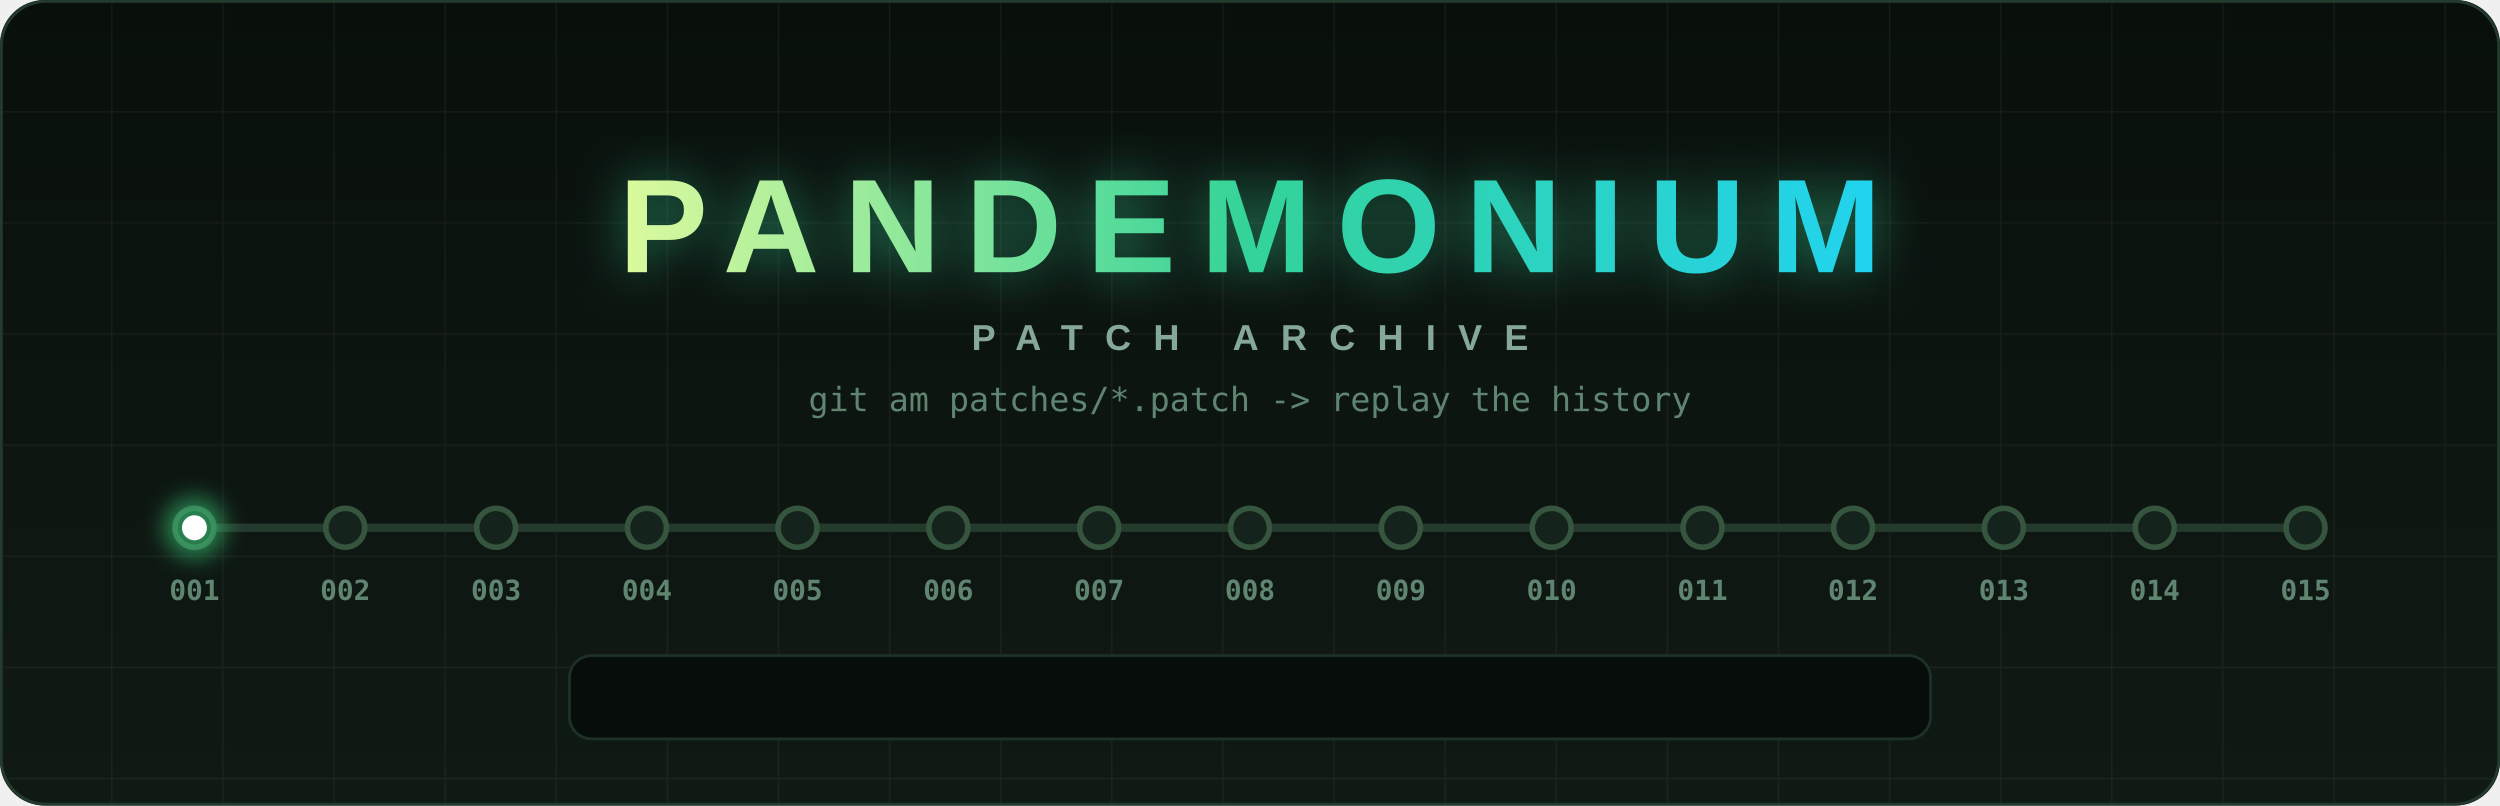
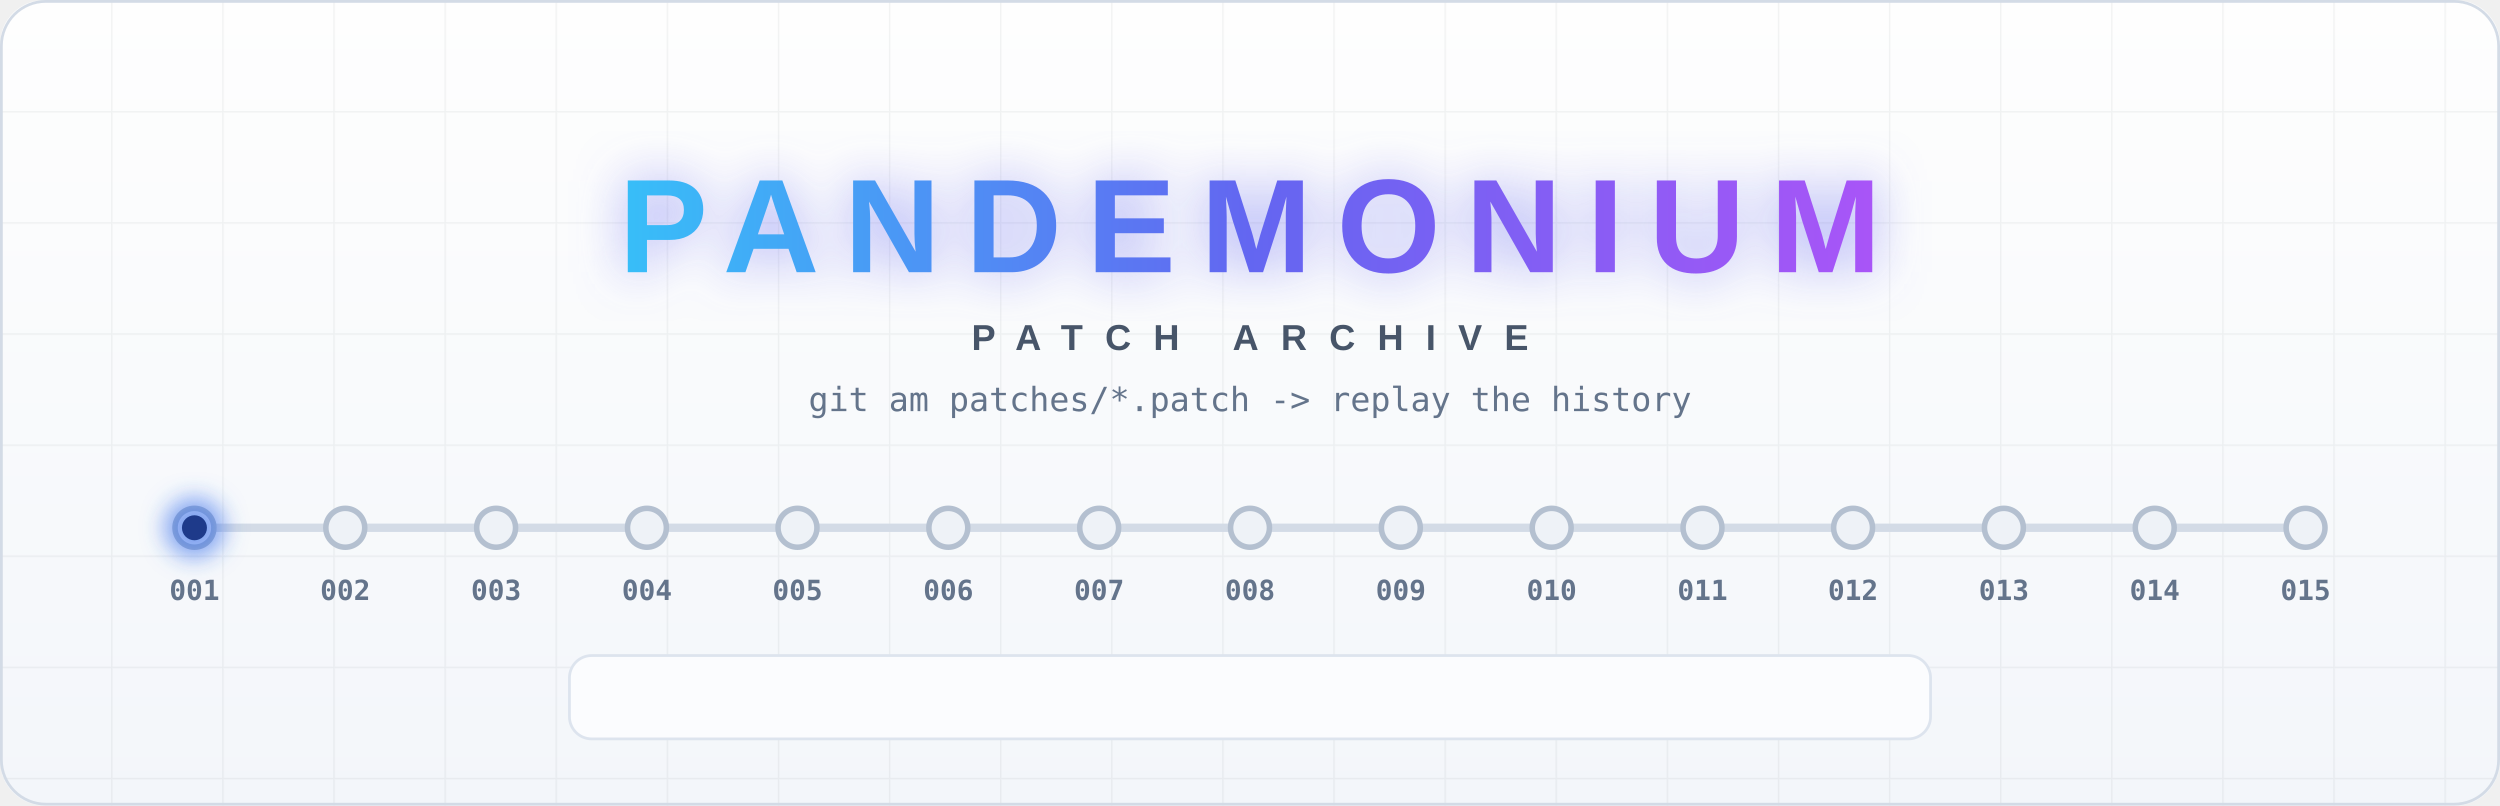
<svg xmlns="http://www.w3.org/2000/svg" viewBox="0 0 900 290" width="900" height="290" role="img">
  <style>
- .nd{fill:#14231b;stroke:#35553f;stroke-width:2}
- .lbl{fill:#5f8571;font:600 10px ui-monospace,SFMono-Regular,Menlo,Consolas,monospace;text-anchor:middle}
- .ring{fill:none;stroke:#3ddc84;stroke-width:2;opacity:0;transform-box:fill-box;transform-origin:center}
- .nm,.done{opacity:0;font:13px ui-monospace,SFMono-Regular,Menlo,Consolas,"Liberation Mono",monospace;text-anchor:middle;fill:#dcf1e4}
+ .nd{fill:#eef2f7;stroke:#b4c0d0;stroke-width:2}
+ .lbl{fill:#64748b;font:600 10px ui-monospace,SFMono-Regular,Menlo,Consolas,monospace;text-anchor:middle}
+ .ring{fill:none;stroke:#2563eb;stroke-width:2;opacity:0;transform-box:fill-box;transform-origin:center}
+ .nm,.done{opacity:0;font:13px ui-monospace,SFMono-Regular,Menlo,Consolas,"Liberation Mono",monospace;text-anchor:middle;fill:#0f172a}
.prog{stroke-dasharray:760 760;stroke-dashoffset:760}
.pk{transform-box:view-box}
.ember{opacity:0}
.glow{opacity:.55}
.grid{animation:drift 7s linear infinite}
@keyframes drift{to{transform:translate(40px,40px)}}
.glow{animation:flick 4.2s ease-in-out infinite}
@keyframes flick{0%,100%{opacity:.45}18%{opacity:.8}32%{opacity:.5}55%{opacity:.85}71%{opacity:.5}86%{opacity:.7}}
- .prog{animation:prog 14.8s linear infinite}@keyframes prog{0%{stroke-dashoffset:760;opacity:1}75.676%{stroke-dashoffset:0;opacity:1}91.892%{stroke-dashoffset:0;opacity:1}97.297%{stroke-dashoffset:0;opacity:0}100%{stroke-dashoffset:0;opacity:0}}.pk{animation:pk 14.8s linear infinite}@keyframes pk{0%{transform:translateX(0);opacity:0}1%{transform:translateX(0);opacity:1}75.676%{transform:translateX(760px);opacity:1}79.054%{transform:translateX(760px);opacity:0}100%{transform:translateX(760px);opacity:0}}.n0{animation:n0 14.8s linear infinite}@keyframes n0{0.0%{fill:#ecfdf5;stroke:#bbf7d0}2.703%{fill:#3ddc84;stroke:#86efac}91.892%{fill:#3ddc84;stroke:#86efac}97.297%{fill:#14231b;stroke:#35553f}100%{fill:#14231b;stroke:#35553f}}.l0{animation:l0 14.8s linear infinite}@keyframes l0{0.0%{fill:#bbf7d0}91.892%{fill:#bbf7d0}97.297%{fill:#5f8571}100%{fill:#5f8571}}.r0{animation:r0 14.8s ease-out infinite}@keyframes r0{0.0%{opacity:.9;transform:scale(1)}4.73%{opacity:0;transform:scale(3.4)}100%{opacity:0;transform:scale(3.4)}}.t0{animation:t0 14.8s linear infinite}@keyframes t0{0.0%{opacity:1}5.27%{opacity:1}5.405%{opacity:0}100%{opacity:0}}.n1{animation:n1 14.8s linear infinite}@keyframes n1{0%{fill:#14231b;stroke:#35553f}5.27%{fill:#14231b;stroke:#35553f}5.405%{fill:#ecfdf5;stroke:#bbf7d0}8.108%{fill:#3ddc84;stroke:#86efac}91.892%{fill:#3ddc84;stroke:#86efac}97.297%{fill:#14231b;stroke:#35553f}100%{fill:#14231b;stroke:#35553f}}.l1{animation:l1 14.8s linear infinite}@keyframes l1{0%{fill:#5f8571}5.27%{fill:#5f8571}5.405%{fill:#bbf7d0}91.892%{fill:#bbf7d0}97.297%{fill:#5f8571}100%{fill:#5f8571}}.r1{animation:r1 14.8s ease-out infinite}@keyframes r1{0%{opacity:0;transform:scale(1)}5.27%{opacity:0;transform:scale(1)}5.405%{opacity:.9;transform:scale(1)}10.135%{opacity:0;transform:scale(3.4)}100%{opacity:0;transform:scale(3.4)}}.t1{animation:t1 14.8s linear infinite}@keyframes t1{0%{opacity:0}5.27%{opacity:0}5.405%{opacity:1}10.676%{opacity:1}10.811%{opacity:0}100%{opacity:0}}.n2{animation:n2 14.8s linear infinite}@keyframes n2{0%{fill:#14231b;stroke:#35553f}10.676%{fill:#14231b;stroke:#35553f}10.811%{fill:#ecfdf5;stroke:#bbf7d0}13.514%{fill:#3ddc84;stroke:#86efac}91.892%{fill:#3ddc84;stroke:#86efac}97.297%{fill:#14231b;stroke:#35553f}100%{fill:#14231b;stroke:#35553f}}.l2{animation:l2 14.8s linear infinite}@keyframes l2{0%{fill:#5f8571}10.676%{fill:#5f8571}10.811%{fill:#bbf7d0}91.892%{fill:#bbf7d0}97.297%{fill:#5f8571}100%{fill:#5f8571}}.r2{animation:r2 14.8s ease-out infinite}@keyframes r2{0%{opacity:0;transform:scale(1)}10.676%{opacity:0;transform:scale(1)}10.811%{opacity:.9;transform:scale(1)}15.541%{opacity:0;transform:scale(3.4)}100%{opacity:0;transform:scale(3.4)}}.t2{animation:t2 14.8s linear infinite}@keyframes t2{0%{opacity:0}10.676%{opacity:0}10.811%{opacity:1}16.081%{opacity:1}16.216%{opacity:0}100%{opacity:0}}.n3{animation:n3 14.8s linear infinite}@keyframes n3{0%{fill:#14231b;stroke:#35553f}16.081%{fill:#14231b;stroke:#35553f}16.216%{fill:#ecfdf5;stroke:#bbf7d0}18.919%{fill:#3ddc84;stroke:#86efac}91.892%{fill:#3ddc84;stroke:#86efac}97.297%{fill:#14231b;stroke:#35553f}100%{fill:#14231b;stroke:#35553f}}.l3{animation:l3 14.8s linear infinite}@keyframes l3{0%{fill:#5f8571}16.081%{fill:#5f8571}16.216%{fill:#bbf7d0}91.892%{fill:#bbf7d0}97.297%{fill:#5f8571}100%{fill:#5f8571}}.r3{animation:r3 14.8s ease-out infinite}@keyframes r3{0%{opacity:0;transform:scale(1)}16.081%{opacity:0;transform:scale(1)}16.216%{opacity:.9;transform:scale(1)}20.946%{opacity:0;transform:scale(3.4)}100%{opacity:0;transform:scale(3.4)}}.t3{animation:t3 14.8s linear infinite}@keyframes t3{0%{opacity:0}16.081%{opacity:0}16.216%{opacity:1}21.486%{opacity:1}21.622%{opacity:0}100%{opacity:0}}.n4{animation:n4 14.8s linear infinite}@keyframes n4{0%{fill:#14231b;stroke:#35553f}21.486%{fill:#14231b;stroke:#35553f}21.622%{fill:#ecfdf5;stroke:#bbf7d0}24.324%{fill:#3ddc84;stroke:#86efac}91.892%{fill:#3ddc84;stroke:#86efac}97.297%{fill:#14231b;stroke:#35553f}100%{fill:#14231b;stroke:#35553f}}.l4{animation:l4 14.8s linear infinite}@keyframes l4{0%{fill:#5f8571}21.486%{fill:#5f8571}21.622%{fill:#bbf7d0}91.892%{fill:#bbf7d0}97.297%{fill:#5f8571}100%{fill:#5f8571}}.r4{animation:r4 14.8s ease-out infinite}@keyframes r4{0%{opacity:0;transform:scale(1)}21.486%{opacity:0;transform:scale(1)}21.622%{opacity:.9;transform:scale(1)}26.351%{opacity:0;transform:scale(3.4)}100%{opacity:0;transform:scale(3.4)}}.t4{animation:t4 14.8s linear infinite}@keyframes t4{0%{opacity:0}21.486%{opacity:0}21.622%{opacity:1}26.892%{opacity:1}27.027%{opacity:0}100%{opacity:0}}.n5{animation:n5 14.8s linear infinite}@keyframes n5{0%{fill:#14231b;stroke:#35553f}26.892%{fill:#14231b;stroke:#35553f}27.027%{fill:#ecfdf5;stroke:#bbf7d0}29.73%{fill:#3ddc84;stroke:#86efac}91.892%{fill:#3ddc84;stroke:#86efac}97.297%{fill:#14231b;stroke:#35553f}100%{fill:#14231b;stroke:#35553f}}.l5{animation:l5 14.8s linear infinite}@keyframes l5{0%{fill:#5f8571}26.892%{fill:#5f8571}27.027%{fill:#bbf7d0}91.892%{fill:#bbf7d0}97.297%{fill:#5f8571}100%{fill:#5f8571}}.r5{animation:r5 14.8s ease-out infinite}@keyframes r5{0%{opacity:0;transform:scale(1)}26.892%{opacity:0;transform:scale(1)}27.027%{opacity:.9;transform:scale(1)}31.757%{opacity:0;transform:scale(3.4)}100%{opacity:0;transform:scale(3.4)}}.t5{animation:t5 14.8s linear infinite}@keyframes t5{0%{opacity:0}26.892%{opacity:0}27.027%{opacity:1}32.297%{opacity:1}32.432%{opacity:0}100%{opacity:0}}.n6{animation:n6 14.8s linear infinite}@keyframes n6{0%{fill:#14231b;stroke:#35553f}32.297%{fill:#14231b;stroke:#35553f}32.432%{fill:#ecfdf5;stroke:#bbf7d0}35.135%{fill:#3ddc84;stroke:#86efac}91.892%{fill:#3ddc84;stroke:#86efac}97.297%{fill:#14231b;stroke:#35553f}100%{fill:#14231b;stroke:#35553f}}.l6{animation:l6 14.8s linear infinite}@keyframes l6{0%{fill:#5f8571}32.297%{fill:#5f8571}32.432%{fill:#bbf7d0}91.892%{fill:#bbf7d0}97.297%{fill:#5f8571}100%{fill:#5f8571}}.r6{animation:r6 14.8s ease-out infinite}@keyframes r6{0%{opacity:0;transform:scale(1)}32.297%{opacity:0;transform:scale(1)}32.432%{opacity:.9;transform:scale(1)}37.162%{opacity:0;transform:scale(3.4)}100%{opacity:0;transform:scale(3.4)}}.t6{animation:t6 14.8s linear infinite}@keyframes t6{0%{opacity:0}32.297%{opacity:0}32.432%{opacity:1}37.703%{opacity:1}37.838%{opacity:0}100%{opacity:0}}.n7{animation:n7 14.8s linear infinite}@keyframes n7{0%{fill:#14231b;stroke:#35553f}37.703%{fill:#14231b;stroke:#35553f}37.838%{fill:#ecfdf5;stroke:#bbf7d0}40.541%{fill:#3ddc84;stroke:#86efac}91.892%{fill:#3ddc84;stroke:#86efac}97.297%{fill:#14231b;stroke:#35553f}100%{fill:#14231b;stroke:#35553f}}.l7{animation:l7 14.8s linear infinite}@keyframes l7{0%{fill:#5f8571}37.703%{fill:#5f8571}37.838%{fill:#bbf7d0}91.892%{fill:#bbf7d0}97.297%{fill:#5f8571}100%{fill:#5f8571}}.r7{animation:r7 14.8s ease-out infinite}@keyframes r7{0%{opacity:0;transform:scale(1)}37.703%{opacity:0;transform:scale(1)}37.838%{opacity:.9;transform:scale(1)}42.568%{opacity:0;transform:scale(3.4)}100%{opacity:0;transform:scale(3.4)}}.t7{animation:t7 14.8s linear infinite}@keyframes t7{0%{opacity:0}37.703%{opacity:0}37.838%{opacity:1}43.108%{opacity:1}43.243%{opacity:0}100%{opacity:0}}.n8{animation:n8 14.8s linear infinite}@keyframes n8{0%{fill:#14231b;stroke:#35553f}43.108%{fill:#14231b;stroke:#35553f}43.243%{fill:#ecfdf5;stroke:#bbf7d0}45.946%{fill:#3ddc84;stroke:#86efac}91.892%{fill:#3ddc84;stroke:#86efac}97.297%{fill:#14231b;stroke:#35553f}100%{fill:#14231b;stroke:#35553f}}.l8{animation:l8 14.8s linear infinite}@keyframes l8{0%{fill:#5f8571}43.108%{fill:#5f8571}43.243%{fill:#bbf7d0}91.892%{fill:#bbf7d0}97.297%{fill:#5f8571}100%{fill:#5f8571}}.r8{animation:r8 14.8s ease-out infinite}@keyframes r8{0%{opacity:0;transform:scale(1)}43.108%{opacity:0;transform:scale(1)}43.243%{opacity:.9;transform:scale(1)}47.973%{opacity:0;transform:scale(3.4)}100%{opacity:0;transform:scale(3.4)}}.t8{animation:t8 14.8s linear infinite}@keyframes t8{0%{opacity:0}43.108%{opacity:0}43.243%{opacity:1}48.514%{opacity:1}48.649%{opacity:0}100%{opacity:0}}.n9{animation:n9 14.8s linear infinite}@keyframes n9{0%{fill:#14231b;stroke:#35553f}48.514%{fill:#14231b;stroke:#35553f}48.649%{fill:#ecfdf5;stroke:#bbf7d0}51.351%{fill:#3ddc84;stroke:#86efac}91.892%{fill:#3ddc84;stroke:#86efac}97.297%{fill:#14231b;stroke:#35553f}100%{fill:#14231b;stroke:#35553f}}.l9{animation:l9 14.8s linear infinite}@keyframes l9{0%{fill:#5f8571}48.514%{fill:#5f8571}48.649%{fill:#bbf7d0}91.892%{fill:#bbf7d0}97.297%{fill:#5f8571}100%{fill:#5f8571}}.r9{animation:r9 14.8s ease-out infinite}@keyframes r9{0%{opacity:0;transform:scale(1)}48.514%{opacity:0;transform:scale(1)}48.649%{opacity:.9;transform:scale(1)}53.378%{opacity:0;transform:scale(3.4)}100%{opacity:0;transform:scale(3.4)}}.t9{animation:t9 14.8s linear infinite}@keyframes t9{0%{opacity:0}48.514%{opacity:0}48.649%{opacity:1}53.919%{opacity:1}54.054%{opacity:0}100%{opacity:0}}.n10{animation:n10 14.8s linear infinite}@keyframes n10{0%{fill:#14231b;stroke:#35553f}53.919%{fill:#14231b;stroke:#35553f}54.054%{fill:#ecfdf5;stroke:#bbf7d0}56.757%{fill:#3ddc84;stroke:#86efac}91.892%{fill:#3ddc84;stroke:#86efac}97.297%{fill:#14231b;stroke:#35553f}100%{fill:#14231b;stroke:#35553f}}.l10{animation:l10 14.8s linear infinite}@keyframes l10{0%{fill:#5f8571}53.919%{fill:#5f8571}54.054%{fill:#bbf7d0}91.892%{fill:#bbf7d0}97.297%{fill:#5f8571}100%{fill:#5f8571}}.r10{animation:r10 14.8s ease-out infinite}@keyframes r10{0%{opacity:0;transform:scale(1)}53.919%{opacity:0;transform:scale(1)}54.054%{opacity:.9;transform:scale(1)}58.784%{opacity:0;transform:scale(3.4)}100%{opacity:0;transform:scale(3.4)}}.t10{animation:t10 14.8s linear infinite}@keyframes t10{0%{opacity:0}53.919%{opacity:0}54.054%{opacity:1}59.324%{opacity:1}59.459%{opacity:0}100%{opacity:0}}.n11{animation:n11 14.8s linear infinite}@keyframes n11{0%{fill:#14231b;stroke:#35553f}59.324%{fill:#14231b;stroke:#35553f}59.459%{fill:#ecfdf5;stroke:#bbf7d0}62.162%{fill:#3ddc84;stroke:#86efac}91.892%{fill:#3ddc84;stroke:#86efac}97.297%{fill:#14231b;stroke:#35553f}100%{fill:#14231b;stroke:#35553f}}.l11{animation:l11 14.8s linear infinite}@keyframes l11{0%{fill:#5f8571}59.324%{fill:#5f8571}59.459%{fill:#bbf7d0}91.892%{fill:#bbf7d0}97.297%{fill:#5f8571}100%{fill:#5f8571}}.r11{animation:r11 14.8s ease-out infinite}@keyframes r11{0%{opacity:0;transform:scale(1)}59.324%{opacity:0;transform:scale(1)}59.459%{opacity:.9;transform:scale(1)}64.189%{opacity:0;transform:scale(3.4)}100%{opacity:0;transform:scale(3.4)}}.t11{animation:t11 14.8s linear infinite}@keyframes t11{0%{opacity:0}59.324%{opacity:0}59.459%{opacity:1}64.73%{opacity:1}64.865%{opacity:0}100%{opacity:0}}.n12{animation:n12 14.8s linear infinite}@keyframes n12{0%{fill:#14231b;stroke:#35553f}64.73%{fill:#14231b;stroke:#35553f}64.865%{fill:#ecfdf5;stroke:#bbf7d0}67.568%{fill:#3ddc84;stroke:#86efac}91.892%{fill:#3ddc84;stroke:#86efac}97.297%{fill:#14231b;stroke:#35553f}100%{fill:#14231b;stroke:#35553f}}.l12{animation:l12 14.8s linear infinite}@keyframes l12{0%{fill:#5f8571}64.73%{fill:#5f8571}64.865%{fill:#bbf7d0}91.892%{fill:#bbf7d0}97.297%{fill:#5f8571}100%{fill:#5f8571}}.r12{animation:r12 14.8s ease-out infinite}@keyframes r12{0%{opacity:0;transform:scale(1)}64.73%{opacity:0;transform:scale(1)}64.865%{opacity:.9;transform:scale(1)}69.595%{opacity:0;transform:scale(3.4)}100%{opacity:0;transform:scale(3.4)}}.t12{animation:t12 14.8s linear infinite}@keyframes t12{0%{opacity:0}64.73%{opacity:0}64.865%{opacity:1}70.135%{opacity:1}70.27%{opacity:0}100%{opacity:0}}.n13{animation:n13 14.8s linear infinite}@keyframes n13{0%{fill:#14231b;stroke:#35553f}70.135%{fill:#14231b;stroke:#35553f}70.27%{fill:#ecfdf5;stroke:#bbf7d0}72.973%{fill:#3ddc84;stroke:#86efac}91.892%{fill:#3ddc84;stroke:#86efac}97.297%{fill:#14231b;stroke:#35553f}100%{fill:#14231b;stroke:#35553f}}.l13{animation:l13 14.8s linear infinite}@keyframes l13{0%{fill:#5f8571}70.135%{fill:#5f8571}70.27%{fill:#bbf7d0}91.892%{fill:#bbf7d0}97.297%{fill:#5f8571}100%{fill:#5f8571}}.r13{animation:r13 14.8s ease-out infinite}@keyframes r13{0%{opacity:0;transform:scale(1)}70.135%{opacity:0;transform:scale(1)}70.27%{opacity:.9;transform:scale(1)}75.0%{opacity:0;transform:scale(3.4)}100%{opacity:0;transform:scale(3.4)}}.t13{animation:t13 14.8s linear infinite}@keyframes t13{0%{opacity:0}70.135%{opacity:0}70.27%{opacity:1}75.541%{opacity:1}75.676%{opacity:0}100%{opacity:0}}.n14{animation:n14 14.8s linear infinite}@keyframes n14{0%{fill:#14231b;stroke:#35553f}75.541%{fill:#14231b;stroke:#35553f}75.676%{fill:#ecfdf5;stroke:#bbf7d0}78.378%{fill:#3ddc84;stroke:#86efac}91.892%{fill:#3ddc84;stroke:#86efac}97.297%{fill:#14231b;stroke:#35553f}100%{fill:#14231b;stroke:#35553f}}.l14{animation:l14 14.8s linear infinite}@keyframes l14{0%{fill:#5f8571}75.541%{fill:#5f8571}75.676%{fill:#bbf7d0}91.892%{fill:#bbf7d0}97.297%{fill:#5f8571}100%{fill:#5f8571}}.r14{animation:r14 14.8s ease-out infinite}@keyframes r14{0%{opacity:0;transform:scale(1)}75.541%{opacity:0;transform:scale(1)}75.676%{opacity:.9;transform:scale(1)}80.405%{opacity:0;transform:scale(3.4)}100%{opacity:0;transform:scale(3.4)}}.t14{animation:t14 14.8s linear infinite}@keyframes t14{0%{opacity:0}75.541%{opacity:0}75.676%{opacity:1}80.946%{opacity:1}81.081%{opacity:0}100%{opacity:0}}.done{animation:done 14.8s linear infinite}@keyframes done{0%{opacity:0}81.081%{opacity:0}83.108%{opacity:1}94.595%{opacity:1}98.649%{opacity:0}100%{opacity:0}}@keyframes e0{0%{opacity:0;transform:translate(0,0)}15%{opacity:.9}100%{opacity:0;transform:translate(12px,-66px)}}.e0{animation:e0 3.39s ease-out -0.16s infinite}@keyframes e1{0%{opacity:0;transform:translate(0,0)}15%{opacity:.9}100%{opacity:0;transform:translate(4px,-64px)}}.e1{animation:e1 3.03s ease-out -0.26s infinite}@keyframes e2{0%{opacity:0;transform:translate(0,0)}15%{opacity:.9}100%{opacity:0;transform:translate(-8px,-63px)}}.e2{animation:e2 2.72s ease-out -1.54s infinite}@keyframes e3{0%{opacity:0;transform:translate(0,0)}15%{opacity:.9}100%{opacity:0;transform:translate(-14px,-78px)}}.e3{animation:e3 4.55s ease-out -0.21s infinite}@keyframes e4{0%{opacity:0;transform:translate(0,0)}15%{opacity:.9}100%{opacity:0;transform:translate(21px,-71px)}}.e4{animation:e4 3.74s ease-out -2.1s infinite}@keyframes e5{0%{opacity:0;transform:translate(0,0)}15%{opacity:.9}100%{opacity:0;transform:translate(-18px,-63px)}}.e5{animation:e5 2.98s ease-out -0.29s infinite}@keyframes e6{0%{opacity:0;transform:translate(0,0)}15%{opacity:.9}100%{opacity:0;transform:translate(7px,-89px)}}.e6{animation:e6 3.66s ease-out -2.84s infinite}@keyframes e7{0%{opacity:0;transform:translate(0,0)}15%{opacity:.9}100%{opacity:0;transform:translate(-17px,-79px)}}.e7{animation:e7 2.96s ease-out -2.31s infinite}@keyframes e8{0%{opacity:0;transform:translate(0,0)}15%{opacity:.9}100%{opacity:0;transform:translate(-18px,-67px)}}.e8{animation:e8 3.5s ease-out -2.13s infinite}@keyframes e9{0%{opacity:0;transform:translate(0,0)}15%{opacity:.9}100%{opacity:0;transform:translate(4px,-62px)}}.e9{animation:e9 3.28s ease-out -3.06s infinite}@keyframes e10{0%{opacity:0;transform:translate(0,0)}15%{opacity:.9}100%{opacity:0;transform:translate(-2px,-81px)}}.e10{animation:e10 3.72s ease-out -2.94s infinite}@keyframes e11{0%{opacity:0;transform:translate(0,0)}15%{opacity:.9}100%{opacity:0;transform:translate(-17px,-77px)}}.e11{animation:e11 4.19s ease-out -0.29s infinite}@media (prefers-reduced-motion:reduce){*{animation:none!important}.grid,.glow,.pk,.ember,.ring{animation:none!important}.pk,.ember,.ring{display:none}.prog{stroke-dashoffset:0;opacity:1}.nd{fill:#3ddc84;stroke:#86efac}.lbl{fill:#bbf7d0}.nm{display:none}.done{opacity:1}}</style>
+ .prog{animation:prog 14.8s linear infinite}@keyframes prog{0%{stroke-dashoffset:760;opacity:1}75.676%{stroke-dashoffset:0;opacity:1}91.892%{stroke-dashoffset:0;opacity:1}97.297%{stroke-dashoffset:0;opacity:0}100%{stroke-dashoffset:0;opacity:0}}.pk{animation:pk 14.8s linear infinite}@keyframes pk{0%{transform:translateX(0);opacity:0}1%{transform:translateX(0);opacity:1}75.676%{transform:translateX(760px);opacity:1}79.054%{transform:translateX(760px);opacity:0}100%{transform:translateX(760px);opacity:0}}.n0{animation:n0 14.8s linear infinite}@keyframes n0{0.0%{fill:#dbeafe;stroke:#1d4ed8}2.703%{fill:#2563eb;stroke:#60a5fa}91.892%{fill:#2563eb;stroke:#60a5fa}97.297%{fill:#eef2f7;stroke:#b4c0d0}100%{fill:#eef2f7;stroke:#b4c0d0}}.l0{animation:l0 14.8s linear infinite}@keyframes l0{0.0%{fill:#1d4ed8}91.892%{fill:#1d4ed8}97.297%{fill:#64748b}100%{fill:#64748b}}.r0{animation:r0 14.8s ease-out infinite}@keyframes r0{0.0%{opacity:.9;transform:scale(1)}4.73%{opacity:0;transform:scale(3.4)}100%{opacity:0;transform:scale(3.4)}}.t0{animation:t0 14.8s linear infinite}@keyframes t0{0.0%{opacity:1}5.27%{opacity:1}5.405%{opacity:0}100%{opacity:0}}.n1{animation:n1 14.8s linear infinite}@keyframes n1{0%{fill:#eef2f7;stroke:#b4c0d0}5.27%{fill:#eef2f7;stroke:#b4c0d0}5.405%{fill:#dbeafe;stroke:#1d4ed8}8.108%{fill:#2563eb;stroke:#60a5fa}91.892%{fill:#2563eb;stroke:#60a5fa}97.297%{fill:#eef2f7;stroke:#b4c0d0}100%{fill:#eef2f7;stroke:#b4c0d0}}.l1{animation:l1 14.8s linear infinite}@keyframes l1{0%{fill:#64748b}5.27%{fill:#64748b}5.405%{fill:#1d4ed8}91.892%{fill:#1d4ed8}97.297%{fill:#64748b}100%{fill:#64748b}}.r1{animation:r1 14.8s ease-out infinite}@keyframes r1{0%{opacity:0;transform:scale(1)}5.27%{opacity:0;transform:scale(1)}5.405%{opacity:.9;transform:scale(1)}10.135%{opacity:0;transform:scale(3.4)}100%{opacity:0;transform:scale(3.4)}}.t1{animation:t1 14.8s linear infinite}@keyframes t1{0%{opacity:0}5.27%{opacity:0}5.405%{opacity:1}10.676%{opacity:1}10.811%{opacity:0}100%{opacity:0}}.n2{animation:n2 14.8s linear infinite}@keyframes n2{0%{fill:#eef2f7;stroke:#b4c0d0}10.676%{fill:#eef2f7;stroke:#b4c0d0}10.811%{fill:#dbeafe;stroke:#1d4ed8}13.514%{fill:#2563eb;stroke:#60a5fa}91.892%{fill:#2563eb;stroke:#60a5fa}97.297%{fill:#eef2f7;stroke:#b4c0d0}100%{fill:#eef2f7;stroke:#b4c0d0}}.l2{animation:l2 14.8s linear infinite}@keyframes l2{0%{fill:#64748b}10.676%{fill:#64748b}10.811%{fill:#1d4ed8}91.892%{fill:#1d4ed8}97.297%{fill:#64748b}100%{fill:#64748b}}.r2{animation:r2 14.8s ease-out infinite}@keyframes r2{0%{opacity:0;transform:scale(1)}10.676%{opacity:0;transform:scale(1)}10.811%{opacity:.9;transform:scale(1)}15.541%{opacity:0;transform:scale(3.4)}100%{opacity:0;transform:scale(3.4)}}.t2{animation:t2 14.8s linear infinite}@keyframes t2{0%{opacity:0}10.676%{opacity:0}10.811%{opacity:1}16.081%{opacity:1}16.216%{opacity:0}100%{opacity:0}}.n3{animation:n3 14.8s linear infinite}@keyframes n3{0%{fill:#eef2f7;stroke:#b4c0d0}16.081%{fill:#eef2f7;stroke:#b4c0d0}16.216%{fill:#dbeafe;stroke:#1d4ed8}18.919%{fill:#2563eb;stroke:#60a5fa}91.892%{fill:#2563eb;stroke:#60a5fa}97.297%{fill:#eef2f7;stroke:#b4c0d0}100%{fill:#eef2f7;stroke:#b4c0d0}}.l3{animation:l3 14.8s linear infinite}@keyframes l3{0%{fill:#64748b}16.081%{fill:#64748b}16.216%{fill:#1d4ed8}91.892%{fill:#1d4ed8}97.297%{fill:#64748b}100%{fill:#64748b}}.r3{animation:r3 14.8s ease-out infinite}@keyframes r3{0%{opacity:0;transform:scale(1)}16.081%{opacity:0;transform:scale(1)}16.216%{opacity:.9;transform:scale(1)}20.946%{opacity:0;transform:scale(3.4)}100%{opacity:0;transform:scale(3.4)}}.t3{animation:t3 14.8s linear infinite}@keyframes t3{0%{opacity:0}16.081%{opacity:0}16.216%{opacity:1}21.486%{opacity:1}21.622%{opacity:0}100%{opacity:0}}.n4{animation:n4 14.8s linear infinite}@keyframes n4{0%{fill:#eef2f7;stroke:#b4c0d0}21.486%{fill:#eef2f7;stroke:#b4c0d0}21.622%{fill:#dbeafe;stroke:#1d4ed8}24.324%{fill:#2563eb;stroke:#60a5fa}91.892%{fill:#2563eb;stroke:#60a5fa}97.297%{fill:#eef2f7;stroke:#b4c0d0}100%{fill:#eef2f7;stroke:#b4c0d0}}.l4{animation:l4 14.8s linear infinite}@keyframes l4{0%{fill:#64748b}21.486%{fill:#64748b}21.622%{fill:#1d4ed8}91.892%{fill:#1d4ed8}97.297%{fill:#64748b}100%{fill:#64748b}}.r4{animation:r4 14.8s ease-out infinite}@keyframes r4{0%{opacity:0;transform:scale(1)}21.486%{opacity:0;transform:scale(1)}21.622%{opacity:.9;transform:scale(1)}26.351%{opacity:0;transform:scale(3.4)}100%{opacity:0;transform:scale(3.4)}}.t4{animation:t4 14.8s linear infinite}@keyframes t4{0%{opacity:0}21.486%{opacity:0}21.622%{opacity:1}26.892%{opacity:1}27.027%{opacity:0}100%{opacity:0}}.n5{animation:n5 14.8s linear infinite}@keyframes n5{0%{fill:#eef2f7;stroke:#b4c0d0}26.892%{fill:#eef2f7;stroke:#b4c0d0}27.027%{fill:#dbeafe;stroke:#1d4ed8}29.73%{fill:#2563eb;stroke:#60a5fa}91.892%{fill:#2563eb;stroke:#60a5fa}97.297%{fill:#eef2f7;stroke:#b4c0d0}100%{fill:#eef2f7;stroke:#b4c0d0}}.l5{animation:l5 14.8s linear infinite}@keyframes l5{0%{fill:#64748b}26.892%{fill:#64748b}27.027%{fill:#1d4ed8}91.892%{fill:#1d4ed8}97.297%{fill:#64748b}100%{fill:#64748b}}.r5{animation:r5 14.8s ease-out infinite}@keyframes r5{0%{opacity:0;transform:scale(1)}26.892%{opacity:0;transform:scale(1)}27.027%{opacity:.9;transform:scale(1)}31.757%{opacity:0;transform:scale(3.4)}100%{opacity:0;transform:scale(3.4)}}.t5{animation:t5 14.8s linear infinite}@keyframes t5{0%{opacity:0}26.892%{opacity:0}27.027%{opacity:1}32.297%{opacity:1}32.432%{opacity:0}100%{opacity:0}}.n6{animation:n6 14.8s linear infinite}@keyframes n6{0%{fill:#eef2f7;stroke:#b4c0d0}32.297%{fill:#eef2f7;stroke:#b4c0d0}32.432%{fill:#dbeafe;stroke:#1d4ed8}35.135%{fill:#2563eb;stroke:#60a5fa}91.892%{fill:#2563eb;stroke:#60a5fa}97.297%{fill:#eef2f7;stroke:#b4c0d0}100%{fill:#eef2f7;stroke:#b4c0d0}}.l6{animation:l6 14.8s linear infinite}@keyframes l6{0%{fill:#64748b}32.297%{fill:#64748b}32.432%{fill:#1d4ed8}91.892%{fill:#1d4ed8}97.297%{fill:#64748b}100%{fill:#64748b}}.r6{animation:r6 14.8s ease-out infinite}@keyframes r6{0%{opacity:0;transform:scale(1)}32.297%{opacity:0;transform:scale(1)}32.432%{opacity:.9;transform:scale(1)}37.162%{opacity:0;transform:scale(3.4)}100%{opacity:0;transform:scale(3.4)}}.t6{animation:t6 14.8s linear infinite}@keyframes t6{0%{opacity:0}32.297%{opacity:0}32.432%{opacity:1}37.703%{opacity:1}37.838%{opacity:0}100%{opacity:0}}.n7{animation:n7 14.8s linear infinite}@keyframes n7{0%{fill:#eef2f7;stroke:#b4c0d0}37.703%{fill:#eef2f7;stroke:#b4c0d0}37.838%{fill:#dbeafe;stroke:#1d4ed8}40.541%{fill:#2563eb;stroke:#60a5fa}91.892%{fill:#2563eb;stroke:#60a5fa}97.297%{fill:#eef2f7;stroke:#b4c0d0}100%{fill:#eef2f7;stroke:#b4c0d0}}.l7{animation:l7 14.8s linear infinite}@keyframes l7{0%{fill:#64748b}37.703%{fill:#64748b}37.838%{fill:#1d4ed8}91.892%{fill:#1d4ed8}97.297%{fill:#64748b}100%{fill:#64748b}}.r7{animation:r7 14.8s ease-out infinite}@keyframes r7{0%{opacity:0;transform:scale(1)}37.703%{opacity:0;transform:scale(1)}37.838%{opacity:.9;transform:scale(1)}42.568%{opacity:0;transform:scale(3.4)}100%{opacity:0;transform:scale(3.4)}}.t7{animation:t7 14.8s linear infinite}@keyframes t7{0%{opacity:0}37.703%{opacity:0}37.838%{opacity:1}43.108%{opacity:1}43.243%{opacity:0}100%{opacity:0}}.n8{animation:n8 14.8s linear infinite}@keyframes n8{0%{fill:#eef2f7;stroke:#b4c0d0}43.108%{fill:#eef2f7;stroke:#b4c0d0}43.243%{fill:#dbeafe;stroke:#1d4ed8}45.946%{fill:#2563eb;stroke:#60a5fa}91.892%{fill:#2563eb;stroke:#60a5fa}97.297%{fill:#eef2f7;stroke:#b4c0d0}100%{fill:#eef2f7;stroke:#b4c0d0}}.l8{animation:l8 14.8s linear infinite}@keyframes l8{0%{fill:#64748b}43.108%{fill:#64748b}43.243%{fill:#1d4ed8}91.892%{fill:#1d4ed8}97.297%{fill:#64748b}100%{fill:#64748b}}.r8{animation:r8 14.8s ease-out infinite}@keyframes r8{0%{opacity:0;transform:scale(1)}43.108%{opacity:0;transform:scale(1)}43.243%{opacity:.9;transform:scale(1)}47.973%{opacity:0;transform:scale(3.4)}100%{opacity:0;transform:scale(3.4)}}.t8{animation:t8 14.8s linear infinite}@keyframes t8{0%{opacity:0}43.108%{opacity:0}43.243%{opacity:1}48.514%{opacity:1}48.649%{opacity:0}100%{opacity:0}}.n9{animation:n9 14.8s linear infinite}@keyframes n9{0%{fill:#eef2f7;stroke:#b4c0d0}48.514%{fill:#eef2f7;stroke:#b4c0d0}48.649%{fill:#dbeafe;stroke:#1d4ed8}51.351%{fill:#2563eb;stroke:#60a5fa}91.892%{fill:#2563eb;stroke:#60a5fa}97.297%{fill:#eef2f7;stroke:#b4c0d0}100%{fill:#eef2f7;stroke:#b4c0d0}}.l9{animation:l9 14.8s linear infinite}@keyframes l9{0%{fill:#64748b}48.514%{fill:#64748b}48.649%{fill:#1d4ed8}91.892%{fill:#1d4ed8}97.297%{fill:#64748b}100%{fill:#64748b}}.r9{animation:r9 14.8s ease-out infinite}@keyframes r9{0%{opacity:0;transform:scale(1)}48.514%{opacity:0;transform:scale(1)}48.649%{opacity:.9;transform:scale(1)}53.378%{opacity:0;transform:scale(3.4)}100%{opacity:0;transform:scale(3.4)}}.t9{animation:t9 14.8s linear infinite}@keyframes t9{0%{opacity:0}48.514%{opacity:0}48.649%{opacity:1}53.919%{opacity:1}54.054%{opacity:0}100%{opacity:0}}.n10{animation:n10 14.8s linear infinite}@keyframes n10{0%{fill:#eef2f7;stroke:#b4c0d0}53.919%{fill:#eef2f7;stroke:#b4c0d0}54.054%{fill:#dbeafe;stroke:#1d4ed8}56.757%{fill:#2563eb;stroke:#60a5fa}91.892%{fill:#2563eb;stroke:#60a5fa}97.297%{fill:#eef2f7;stroke:#b4c0d0}100%{fill:#eef2f7;stroke:#b4c0d0}}.l10{animation:l10 14.8s linear infinite}@keyframes l10{0%{fill:#64748b}53.919%{fill:#64748b}54.054%{fill:#1d4ed8}91.892%{fill:#1d4ed8}97.297%{fill:#64748b}100%{fill:#64748b}}.r10{animation:r10 14.8s ease-out infinite}@keyframes r10{0%{opacity:0;transform:scale(1)}53.919%{opacity:0;transform:scale(1)}54.054%{opacity:.9;transform:scale(1)}58.784%{opacity:0;transform:scale(3.4)}100%{opacity:0;transform:scale(3.4)}}.t10{animation:t10 14.8s linear infinite}@keyframes t10{0%{opacity:0}53.919%{opacity:0}54.054%{opacity:1}59.324%{opacity:1}59.459%{opacity:0}100%{opacity:0}}.n11{animation:n11 14.8s linear infinite}@keyframes n11{0%{fill:#eef2f7;stroke:#b4c0d0}59.324%{fill:#eef2f7;stroke:#b4c0d0}59.459%{fill:#dbeafe;stroke:#1d4ed8}62.162%{fill:#2563eb;stroke:#60a5fa}91.892%{fill:#2563eb;stroke:#60a5fa}97.297%{fill:#eef2f7;stroke:#b4c0d0}100%{fill:#eef2f7;stroke:#b4c0d0}}.l11{animation:l11 14.8s linear infinite}@keyframes l11{0%{fill:#64748b}59.324%{fill:#64748b}59.459%{fill:#1d4ed8}91.892%{fill:#1d4ed8}97.297%{fill:#64748b}100%{fill:#64748b}}.r11{animation:r11 14.8s ease-out infinite}@keyframes r11{0%{opacity:0;transform:scale(1)}59.324%{opacity:0;transform:scale(1)}59.459%{opacity:.9;transform:scale(1)}64.189%{opacity:0;transform:scale(3.4)}100%{opacity:0;transform:scale(3.4)}}.t11{animation:t11 14.8s linear infinite}@keyframes t11{0%{opacity:0}59.324%{opacity:0}59.459%{opacity:1}64.73%{opacity:1}64.865%{opacity:0}100%{opacity:0}}.n12{animation:n12 14.8s linear infinite}@keyframes n12{0%{fill:#eef2f7;stroke:#b4c0d0}64.73%{fill:#eef2f7;stroke:#b4c0d0}64.865%{fill:#dbeafe;stroke:#1d4ed8}67.568%{fill:#2563eb;stroke:#60a5fa}91.892%{fill:#2563eb;stroke:#60a5fa}97.297%{fill:#eef2f7;stroke:#b4c0d0}100%{fill:#eef2f7;stroke:#b4c0d0}}.l12{animation:l12 14.8s linear infinite}@keyframes l12{0%{fill:#64748b}64.73%{fill:#64748b}64.865%{fill:#1d4ed8}91.892%{fill:#1d4ed8}97.297%{fill:#64748b}100%{fill:#64748b}}.r12{animation:r12 14.8s ease-out infinite}@keyframes r12{0%{opacity:0;transform:scale(1)}64.73%{opacity:0;transform:scale(1)}64.865%{opacity:.9;transform:scale(1)}69.595%{opacity:0;transform:scale(3.4)}100%{opacity:0;transform:scale(3.4)}}.t12{animation:t12 14.8s linear infinite}@keyframes t12{0%{opacity:0}64.73%{opacity:0}64.865%{opacity:1}70.135%{opacity:1}70.27%{opacity:0}100%{opacity:0}}.n13{animation:n13 14.8s linear infinite}@keyframes n13{0%{fill:#eef2f7;stroke:#b4c0d0}70.135%{fill:#eef2f7;stroke:#b4c0d0}70.27%{fill:#dbeafe;stroke:#1d4ed8}72.973%{fill:#2563eb;stroke:#60a5fa}91.892%{fill:#2563eb;stroke:#60a5fa}97.297%{fill:#eef2f7;stroke:#b4c0d0}100%{fill:#eef2f7;stroke:#b4c0d0}}.l13{animation:l13 14.8s linear infinite}@keyframes l13{0%{fill:#64748b}70.135%{fill:#64748b}70.27%{fill:#1d4ed8}91.892%{fill:#1d4ed8}97.297%{fill:#64748b}100%{fill:#64748b}}.r13{animation:r13 14.8s ease-out infinite}@keyframes r13{0%{opacity:0;transform:scale(1)}70.135%{opacity:0;transform:scale(1)}70.27%{opacity:.9;transform:scale(1)}75.0%{opacity:0;transform:scale(3.4)}100%{opacity:0;transform:scale(3.4)}}.t13{animation:t13 14.8s linear infinite}@keyframes t13{0%{opacity:0}70.135%{opacity:0}70.27%{opacity:1}75.541%{opacity:1}75.676%{opacity:0}100%{opacity:0}}.n14{animation:n14 14.8s linear infinite}@keyframes n14{0%{fill:#eef2f7;stroke:#b4c0d0}75.541%{fill:#eef2f7;stroke:#b4c0d0}75.676%{fill:#dbeafe;stroke:#1d4ed8}78.378%{fill:#2563eb;stroke:#60a5fa}91.892%{fill:#2563eb;stroke:#60a5fa}97.297%{fill:#eef2f7;stroke:#b4c0d0}100%{fill:#eef2f7;stroke:#b4c0d0}}.l14{animation:l14 14.8s linear infinite}@keyframes l14{0%{fill:#64748b}75.541%{fill:#64748b}75.676%{fill:#1d4ed8}91.892%{fill:#1d4ed8}97.297%{fill:#64748b}100%{fill:#64748b}}.r14{animation:r14 14.8s ease-out infinite}@keyframes r14{0%{opacity:0;transform:scale(1)}75.541%{opacity:0;transform:scale(1)}75.676%{opacity:.9;transform:scale(1)}80.405%{opacity:0;transform:scale(3.4)}100%{opacity:0;transform:scale(3.4)}}.t14{animation:t14 14.8s linear infinite}@keyframes t14{0%{opacity:0}75.541%{opacity:0}75.676%{opacity:1}80.946%{opacity:1}81.081%{opacity:0}100%{opacity:0}}.done{animation:done 14.8s linear infinite}@keyframes done{0%{opacity:0}81.081%{opacity:0}83.108%{opacity:1}94.595%{opacity:1}98.649%{opacity:0}100%{opacity:0}}@keyframes e0{0%{opacity:0;transform:translate(0,0)}15%{opacity:.9}100%{opacity:0;transform:translate(12px,-66px)}}.e0{animation:e0 3.39s ease-out -0.16s infinite}@keyframes e1{0%{opacity:0;transform:translate(0,0)}15%{opacity:.9}100%{opacity:0;transform:translate(4px,-64px)}}.e1{animation:e1 3.03s ease-out -0.26s infinite}@keyframes e2{0%{opacity:0;transform:translate(0,0)}15%{opacity:.9}100%{opacity:0;transform:translate(-8px,-63px)}}.e2{animation:e2 2.72s ease-out -1.54s infinite}@keyframes e3{0%{opacity:0;transform:translate(0,0)}15%{opacity:.9}100%{opacity:0;transform:translate(-14px,-78px)}}.e3{animation:e3 4.55s ease-out -0.21s infinite}@keyframes e4{0%{opacity:0;transform:translate(0,0)}15%{opacity:.9}100%{opacity:0;transform:translate(21px,-71px)}}.e4{animation:e4 3.74s ease-out -2.1s infinite}@keyframes e5{0%{opacity:0;transform:translate(0,0)}15%{opacity:.9}100%{opacity:0;transform:translate(-18px,-63px)}}.e5{animation:e5 2.98s ease-out -0.29s infinite}@keyframes e6{0%{opacity:0;transform:translate(0,0)}15%{opacity:.9}100%{opacity:0;transform:translate(7px,-89px)}}.e6{animation:e6 3.66s ease-out -2.84s infinite}@keyframes e7{0%{opacity:0;transform:translate(0,0)}15%{opacity:.9}100%{opacity:0;transform:translate(-17px,-79px)}}.e7{animation:e7 2.96s ease-out -2.31s infinite}@keyframes e8{0%{opacity:0;transform:translate(0,0)}15%{opacity:.9}100%{opacity:0;transform:translate(-18px,-67px)}}.e8{animation:e8 3.5s ease-out -2.13s infinite}@keyframes e9{0%{opacity:0;transform:translate(0,0)}15%{opacity:.9}100%{opacity:0;transform:translate(4px,-62px)}}.e9{animation:e9 3.28s ease-out -3.06s infinite}@keyframes e10{0%{opacity:0;transform:translate(0,0)}15%{opacity:.9}100%{opacity:0;transform:translate(-2px,-81px)}}.e10{animation:e10 3.72s ease-out -2.94s infinite}@keyframes e11{0%{opacity:0;transform:translate(0,0)}15%{opacity:.9}100%{opacity:0;transform:translate(-17px,-77px)}}.e11{animation:e11 4.19s ease-out -0.29s infinite}@media (prefers-reduced-motion:reduce){*{animation:none!important}.grid,.glow,.pk,.ember,.ring{animation:none!important}.pk,.ember,.ring{display:none}.prog{stroke-dashoffset:0;opacity:1}.nd{fill:#2563eb;stroke:#60a5fa}.lbl{fill:#1d4ed8}.nm{display:none}.done{opacity:1}}</style>
  <defs>
    <linearGradient id="bg" x1="0" y1="0" x2="0" y2="1">
-       <stop offset="0" stop-color="#09100c" />
-       <stop offset="1" stop-color="#101a14" />
+       <stop offset="0" stop-color="#fefefe" />
+       <stop offset="1" stop-color="#f3f6fa" />
    </linearGradient>
    <linearGradient id="fire" x1="0" y1="0" x2="1" y2="0">
-       <stop offset="0" stop-color="#d9f99d" />
-       <stop offset=".5" stop-color="#34d399" />
-       <stop offset="1" stop-color="#22d3ee" />
+       <stop offset="0" stop-color="#38bdf8" />
+       <stop offset=".5" stop-color="#6366f1" />
+       <stop offset="1" stop-color="#a855f7" />
    </linearGradient>
    <pattern id="gp" width="40" height="40" patternUnits="userSpaceOnUse">
-       <path d="M40 0H0V40" fill="none" stroke="#ffffff" stroke-opacity=".05" />
+       <path d="M40 0H0V40" fill="none" stroke="#0e1726" stroke-opacity=".05" />
    </pattern>
    <clipPath id="clip">
      <rect width="900" height="290" rx="16" />
    </clipPath>
    <filter id="blur" x="-20%" y="-50%" width="140%" height="200%">
      <feGaussianBlur stdDeviation="9" />
    </filter>
    <filter id="blur2" x="-300%" y="-300%" width="700%" height="700%">
      <feGaussianBlur stdDeviation="4" />
    </filter>
  </defs>
  <g clip-path="url(#clip)">
    <rect width="900" height="290" fill="url(#bg)" />
    <g class="grid">
      <rect x="-40" y="-40" width="980" height="370" fill="url(#gp)" />
    </g>
  </g>
-   <rect x=".5" y=".5" width="899" height="289" rx="16" fill="none" stroke="#233a2d" />
-   <text class="glow" x="450" y="98" font-family="Impact,'Arial Black','Helvetica Neue',Arial,sans-serif" font-weight="900" font-size="48" letter-spacing="9" text-anchor="middle" fill="#34d399" filter="url(#blur)">PANDEMONIUM</text>
+   <rect x=".5" y=".5" width="899" height="289" rx="16" fill="none" stroke="#d3dbe6" />
+   <text class="glow" x="450" y="98" font-family="Impact,'Arial Black','Helvetica Neue',Arial,sans-serif" font-weight="900" font-size="48" letter-spacing="9" text-anchor="middle" fill="#6366f1" filter="url(#blur)">PANDEMONIUM</text>
  <text x="450" y="98" font-family="Impact,'Arial Black','Helvetica Neue',Arial,sans-serif" font-weight="900" font-size="48" letter-spacing="9" text-anchor="middle" fill="url(#fire)">PANDEMONIUM</text>
-   <circle class="ember e0" cx="465" cy="102" r="1.5" fill="#6ee7a8" />
-   <circle class="ember e1" cx="329" cy="108" r="1.4" fill="#6ee7a8" />
-   <circle class="ember e2" cx="582" cy="106" r="1.7" fill="#6ee7a8" />
-   <circle class="ember e3" cx="503" cy="100" r="1.6" fill="#6ee7a8" />
-   <circle class="ember e4" cx="576" cy="101" r="1.2" fill="#6ee7a8" />
-   <circle class="ember e5" cx="592" cy="110" r="1.8" fill="#6ee7a8" />
-   <circle class="ember e6" cx="554" cy="110" r="1.5" fill="#6ee7a8" />
-   <circle class="ember e7" cx="427" cy="112" r="1.7" fill="#6ee7a8" />
-   <circle class="ember e8" cx="475" cy="111" r="1.7" fill="#6ee7a8" />
-   <circle class="ember e9" cx="384" cy="112" r="2.2" fill="#6ee7a8" />
-   <circle class="ember e10" cx="339" cy="112" r="1.9" fill="#6ee7a8" />
-   <circle class="ember e11" cx="554" cy="109" r="1.6" fill="#6ee7a8" />
-   <text x="450" y="126" font-family="'Helvetica Neue',Arial,sans-serif" font-weight="700" font-size="13" letter-spacing="8" text-anchor="middle" fill="#86a898">PATCH ARCHIVE</text>
-   <text x="450" y="148" font-family="ui-monospace,SFMono-Regular,Menlo,Consolas,monospace" font-size="12" text-anchor="middle" fill="#5f8571">git am patches/*.patch  -&gt;  replay the history</text>
-   <line x1="70" y1="190" x2="830" y2="190" stroke="#233a2d" stroke-width="3" stroke-linecap="round" />
-   <line class="prog" x1="70" y1="190" x2="830" y2="190" stroke="#3ddc84" stroke-width="9" stroke-linecap="round" opacity=".25" filter="url(#blur2)" />
-   <line class="prog" x1="70" y1="190" x2="830" y2="190" stroke="#3ddc84" stroke-width="3" stroke-linecap="round" />
+   <circle class="ember e0" cx="465" cy="102" r="1.5" fill="#3b82f6" />
+   <circle class="ember e1" cx="329" cy="108" r="1.4" fill="#3b82f6" />
+   <circle class="ember e2" cx="582" cy="106" r="1.7" fill="#3b82f6" />
+   <circle class="ember e3" cx="503" cy="100" r="1.6" fill="#3b82f6" />
+   <circle class="ember e4" cx="576" cy="101" r="1.2" fill="#3b82f6" />
+   <circle class="ember e5" cx="592" cy="110" r="1.8" fill="#3b82f6" />
+   <circle class="ember e6" cx="554" cy="110" r="1.5" fill="#3b82f6" />
+   <circle class="ember e7" cx="427" cy="112" r="1.7" fill="#3b82f6" />
+   <circle class="ember e8" cx="475" cy="111" r="1.7" fill="#3b82f6" />
+   <circle class="ember e9" cx="384" cy="112" r="2.2" fill="#3b82f6" />
+   <circle class="ember e10" cx="339" cy="112" r="1.9" fill="#3b82f6" />
+   <circle class="ember e11" cx="554" cy="109" r="1.6" fill="#3b82f6" />
+   <text x="450" y="126" font-family="'Helvetica Neue',Arial,sans-serif" font-weight="700" font-size="13" letter-spacing="8" text-anchor="middle" fill="#475569">PATCH ARCHIVE</text>
+   <text x="450" y="148" font-family="ui-monospace,SFMono-Regular,Menlo,Consolas,monospace" font-size="12" text-anchor="middle" fill="#64748b">git am patches/*.patch  -&gt;  replay the history</text>
+   <line x1="70" y1="190" x2="830" y2="190" stroke="#d3dbe6" stroke-width="3" stroke-linecap="round" />
+   <line class="prog" x1="70" y1="190" x2="830" y2="190" stroke="#2563eb" stroke-width="9" stroke-linecap="round" opacity=".25" filter="url(#blur2)" />
+   <line class="prog" x1="70" y1="190" x2="830" y2="190" stroke="#2563eb" stroke-width="3" stroke-linecap="round" />
  <circle class="ring r0" cx="70.0" cy="190" r="7" />
  <circle class="nd n0" cx="70.0" cy="190" r="7" />
  <text class="lbl l0" x="70.0" y="216">001</text>
  <circle class="ring r1" cx="124.3" cy="190" r="7" />
  <circle class="nd n1" cx="124.3" cy="190" r="7" />
  <text class="lbl l1" x="124.3" y="216">002</text>
  <circle class="ring r2" cx="178.6" cy="190" r="7" />
  <circle class="nd n2" cx="178.6" cy="190" r="7" />
  <text class="lbl l2" x="178.6" y="216">003</text>
  <circle class="ring r3" cx="232.9" cy="190" r="7" />
  <circle class="nd n3" cx="232.9" cy="190" r="7" />
  <text class="lbl l3" x="232.9" y="216">004</text>
  <circle class="ring r4" cx="287.1" cy="190" r="7" />
  <circle class="nd n4" cx="287.1" cy="190" r="7" />
  <text class="lbl l4" x="287.1" y="216">005</text>
  <circle class="ring r5" cx="341.4" cy="190" r="7" />
  <circle class="nd n5" cx="341.4" cy="190" r="7" />
  <text class="lbl l5" x="341.4" y="216">006</text>
  <circle class="ring r6" cx="395.7" cy="190" r="7" />
  <circle class="nd n6" cx="395.7" cy="190" r="7" />
  <text class="lbl l6" x="395.7" y="216">007</text>
  <circle class="ring r7" cx="450.0" cy="190" r="7" />
  <circle class="nd n7" cx="450.0" cy="190" r="7" />
  <text class="lbl l7" x="450.0" y="216">008</text>
  <circle class="ring r8" cx="504.3" cy="190" r="7" />
  <circle class="nd n8" cx="504.3" cy="190" r="7" />
  <text class="lbl l8" x="504.3" y="216">009</text>
  <circle class="ring r9" cx="558.6" cy="190" r="7" />
  <circle class="nd n9" cx="558.6" cy="190" r="7" />
  <text class="lbl l9" x="558.6" y="216">010</text>
  <circle class="ring r10" cx="612.9" cy="190" r="7" />
  <circle class="nd n10" cx="612.9" cy="190" r="7" />
  <text class="lbl l10" x="612.9" y="216">011</text>
  <circle class="ring r11" cx="667.1" cy="190" r="7" />
  <circle class="nd n11" cx="667.1" cy="190" r="7" />
  <text class="lbl l11" x="667.1" y="216">012</text>
  <circle class="ring r12" cx="721.4" cy="190" r="7" />
  <circle class="nd n12" cx="721.4" cy="190" r="7" />
  <text class="lbl l12" x="721.4" y="216">013</text>
  <circle class="ring r13" cx="775.7" cy="190" r="7" />
  <circle class="nd n13" cx="775.7" cy="190" r="7" />
  <text class="lbl l13" x="775.7" y="216">014</text>
  <circle class="ring r14" cx="830.0" cy="190" r="7" />
  <circle class="nd n14" cx="830.0" cy="190" r="7" />
  <text class="lbl l14" x="830.0" y="216">015</text>
  <g class="pk">
-     <circle cx="70" cy="190" r="11" fill="#3ddc84" opacity=".55" filter="url(#blur2)" />
-     <circle cx="70" cy="190" r="4.5" fill="#fff" />
+     <circle cx="70" cy="190" r="11" fill="#2563eb" opacity=".55" filter="url(#blur2)" />
+     <circle cx="70" cy="190" r="4.5" fill="#1e3a8a" />
  </g>
-   <rect x="205" y="236" width="490" height="30" rx="8" fill="#070d0a" stroke="#1d3126" />
+   <rect x="205" y="236" width="490" height="30" rx="8" fill="#fbfcfe" stroke="#dde4ee" />
  <text class="nm t0" x="450" y="256">
-     <tspan fill="#3ddc84">$ git am </tspan>patches/001-m6-combat-vision.patch</text>
+     <tspan fill="#2563eb">$ git am </tspan>patches/001-m6-combat-vision.patch</text>
  <text class="nm t1" x="450" y="256">
-     <tspan fill="#3ddc84">$ git am </tspan>patches/002-m6-readme-update.patch</text>
+     <tspan fill="#2563eb">$ git am </tspan>patches/002-m6-readme-update.patch</text>
  <text class="nm t2" x="450" y="256">
-     <tspan fill="#3ddc84">$ git am </tspan>patches/003-m7-ai-commands.patch</text>
+     <tspan fill="#2563eb">$ git am </tspan>patches/003-m7-ai-commands.patch</text>
  <text class="nm t3" x="450" y="256">
-     <tspan fill="#3ddc84">$ git am </tspan>patches/004-m8-match-rules.patch</text>
+     <tspan fill="#2563eb">$ git am </tspan>patches/004-m8-match-rules.patch</text>
  <text class="nm t4" x="450" y="256">
-     <tspan fill="#3ddc84">$ git am </tspan>patches/005-m8-readme-update.patch</text>
+     <tspan fill="#2563eb">$ git am </tspan>patches/005-m8-readme-update.patch</text>
  <text class="nm t5" x="450" y="256">
-     <tspan fill="#3ddc84">$ git am </tspan>patches/006-m9-alpha-content-feel-pass.patch</text>
+     <tspan fill="#2563eb">$ git am </tspan>patches/006-m9-alpha-content-feel-pass.patch</text>
  <text class="nm t6" x="450" y="256">
-     <tspan fill="#3ddc84">$ git am </tspan>patches/007-m9.1-input-hotfix.patch</text>
+     <tspan fill="#2563eb">$ git am </tspan>patches/007-m9.1-input-hotfix.patch</text>
  <text class="nm t7" x="450" y="256">
-     <tspan fill="#3ddc84">$ git am </tspan>patches/008-pre-m10-cleanup.patch</text>
+     <tspan fill="#2563eb">$ git am </tspan>patches/008-pre-m10-cleanup.patch</text>
  <text class="nm t8" x="450" y="256">
-     <tspan fill="#3ddc84">$ git am </tspan>patches/009-pre-m10-review-and-scaffolding.patch</text>
+     <tspan fill="#2563eb">$ git am </tspan>patches/009-pre-m10-review-and-scaffolding.patch</text>
  <text class="nm t9" x="450" y="256">
-     <tspan fill="#3ddc84">$ git am </tspan>patches/010-m10-stabilization-and-declaration.patch</text>
+     <tspan fill="#2563eb">$ git am </tspan>patches/010-m10-stabilization-and-declaration.patch</text>
  <text class="nm t10" x="450" y="256">
-     <tspan fill="#3ddc84">$ git am </tspan>patches/011-m10.1-decal-render-fix.patch</text>
+     <tspan fill="#2563eb">$ git am </tspan>patches/011-m10.1-decal-render-fix.patch</text>
  <text class="nm t11" x="450" y="256">
-     <tspan fill="#3ddc84">$ git am </tspan>patches/012-m10.1-pre-declaration-hardening.patch</text>
+     <tspan fill="#2563eb">$ git am </tspan>patches/012-m10.1-pre-declaration-hardening.patch</text>
  <text class="nm t12" x="450" y="256">
-     <tspan fill="#3ddc84">$ git am </tspan>patches/013-m10.2-phase1-controls.patch</text>
+     <tspan fill="#2563eb">$ git am </tspan>patches/013-m10.2-phase1-controls.patch</text>
  <text class="nm t13" x="450" y="256">
-     <tspan fill="#3ddc84">$ git am </tspan>patches/014-m10.2-phase2-visual-legibility.patch</text>
+     <tspan fill="#2563eb">$ git am </tspan>patches/014-m10.2-phase2-visual-legibility.patch</text>
  <text class="nm t14" x="450" y="256">
-     <tspan fill="#3ddc84">$ git am </tspan>patches/015-m10.2-phase3-menus-settings.patch</text>
+     <tspan fill="#2563eb">$ git am </tspan>patches/015-m10.2-phase3-menus-settings.patch</text>
  <text class="done" x="450" y="256">
-     <tspan fill="#7dd3fc">OK </tspan>history rebuilt: same commits, same trees</text>
+     <tspan fill="#16a34a">OK </tspan>history rebuilt: same commits, same trees</text>
</svg>
